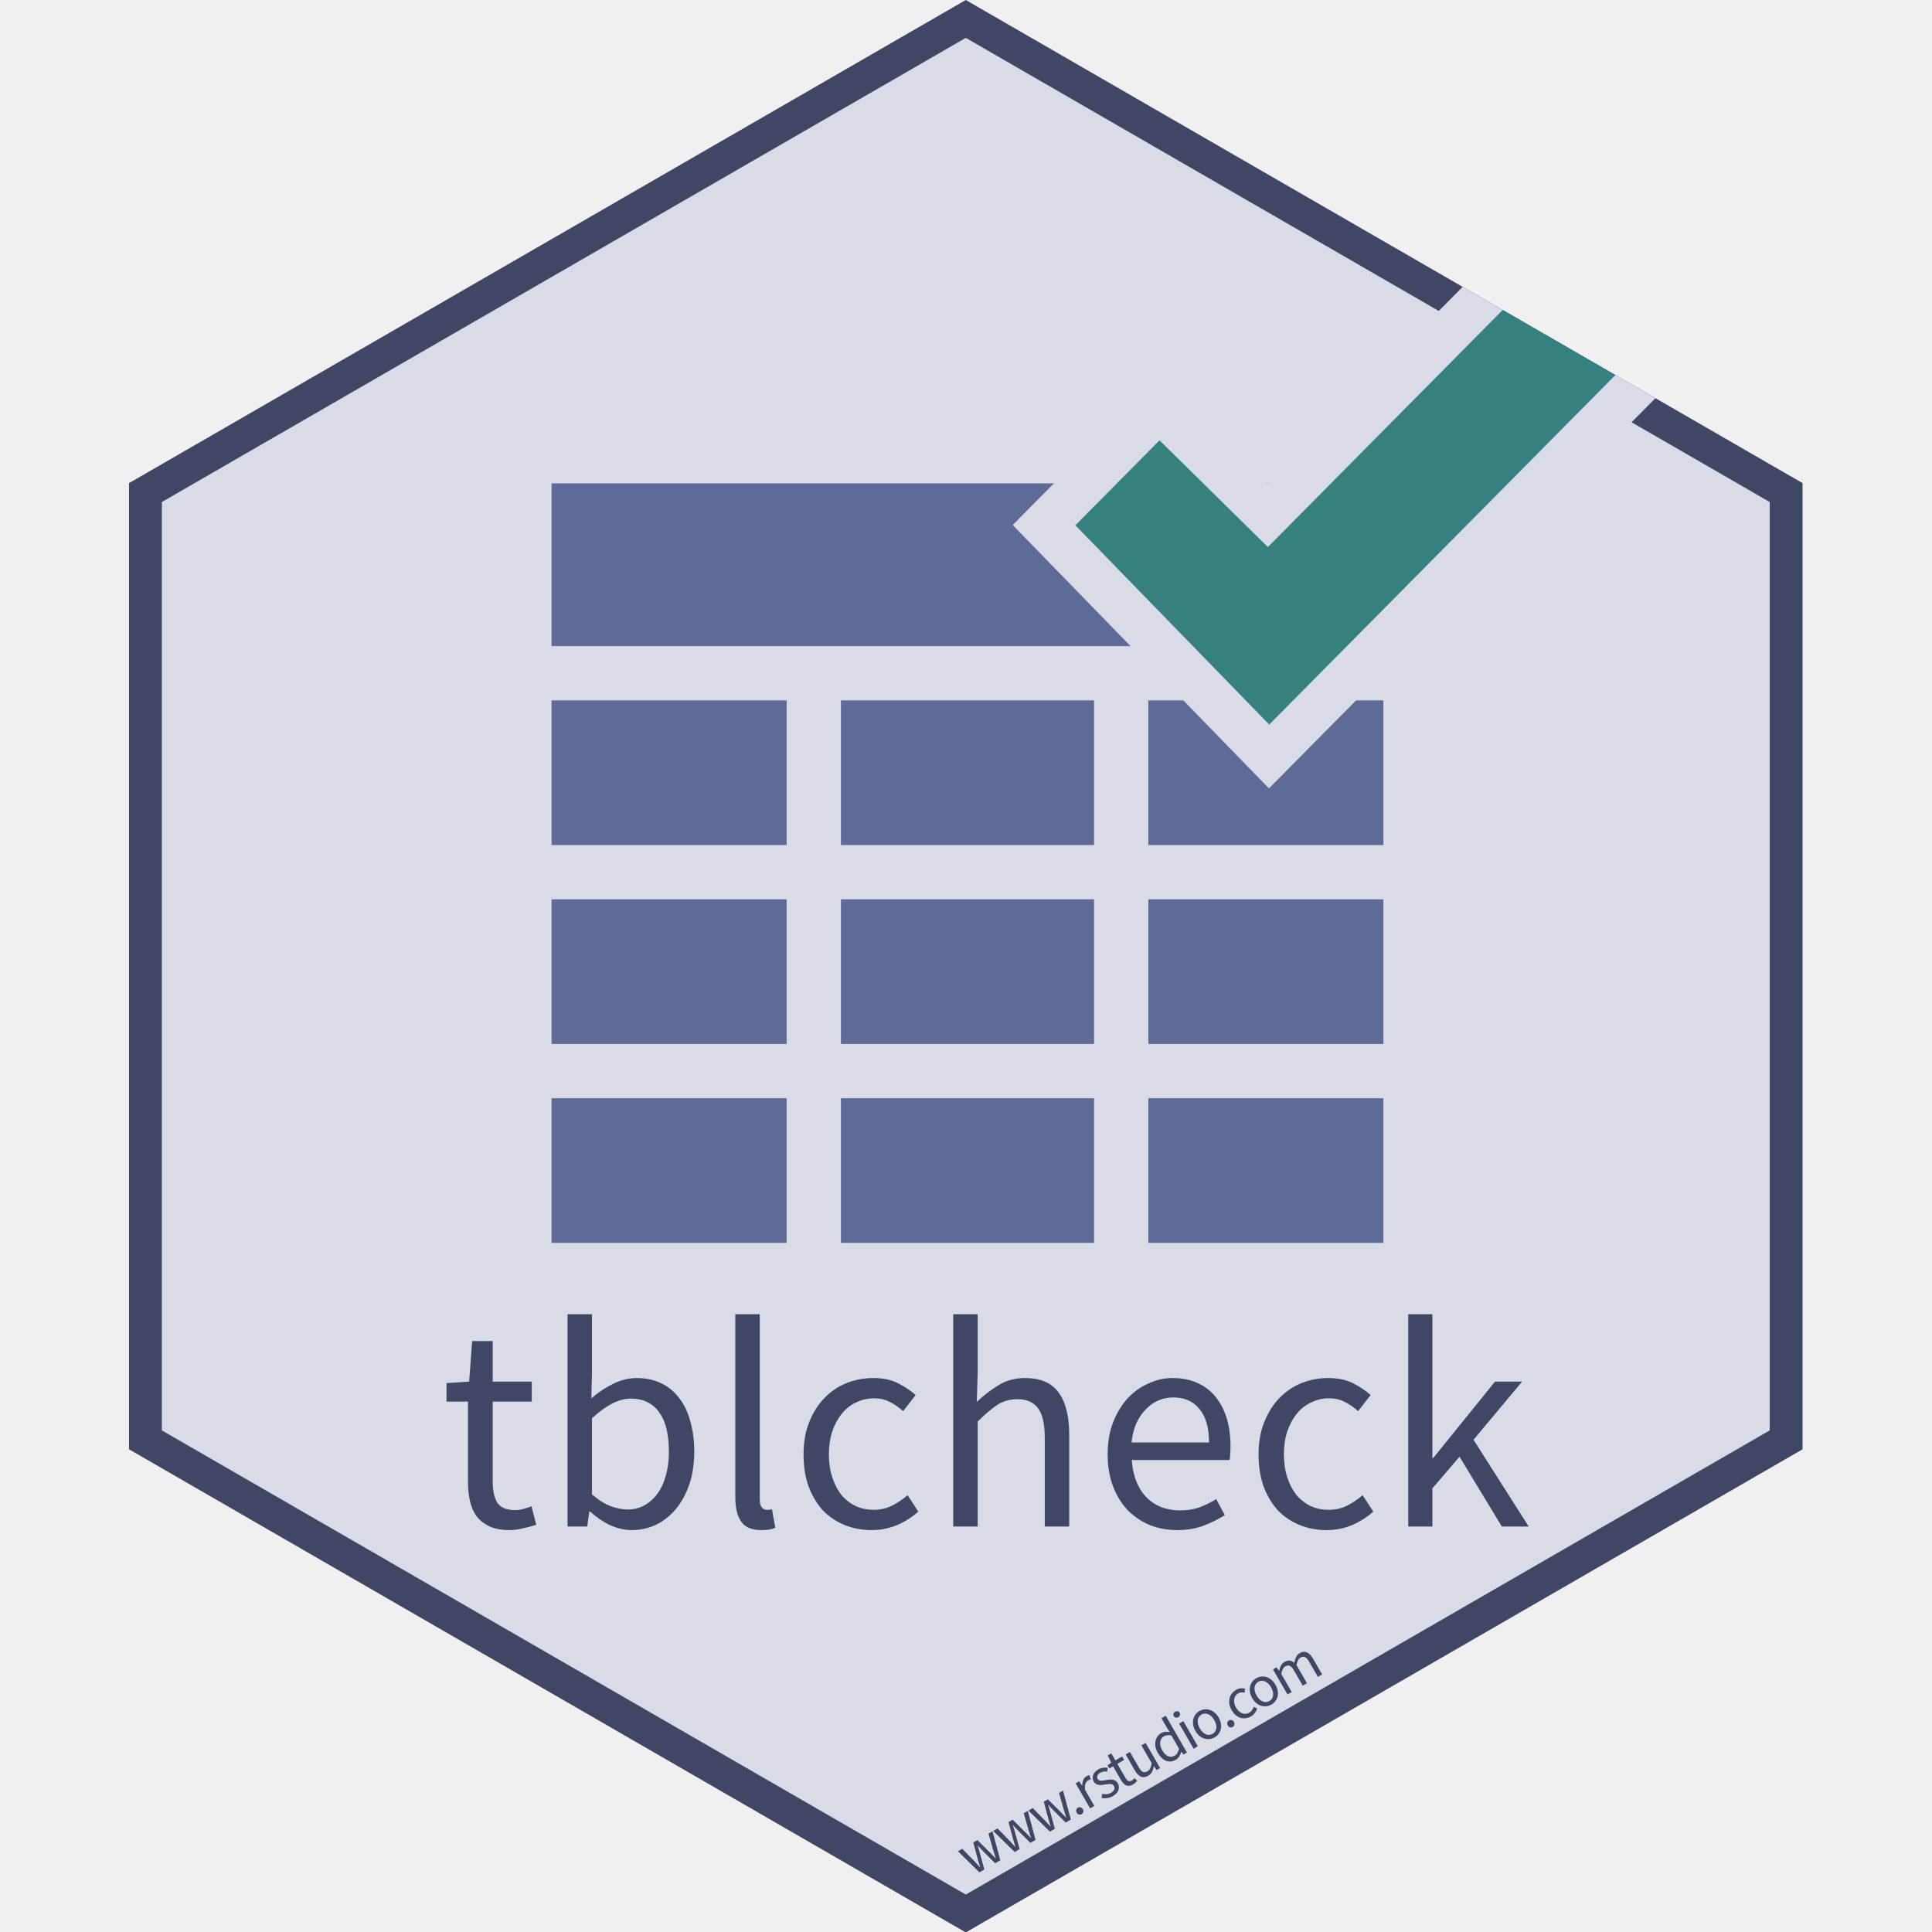
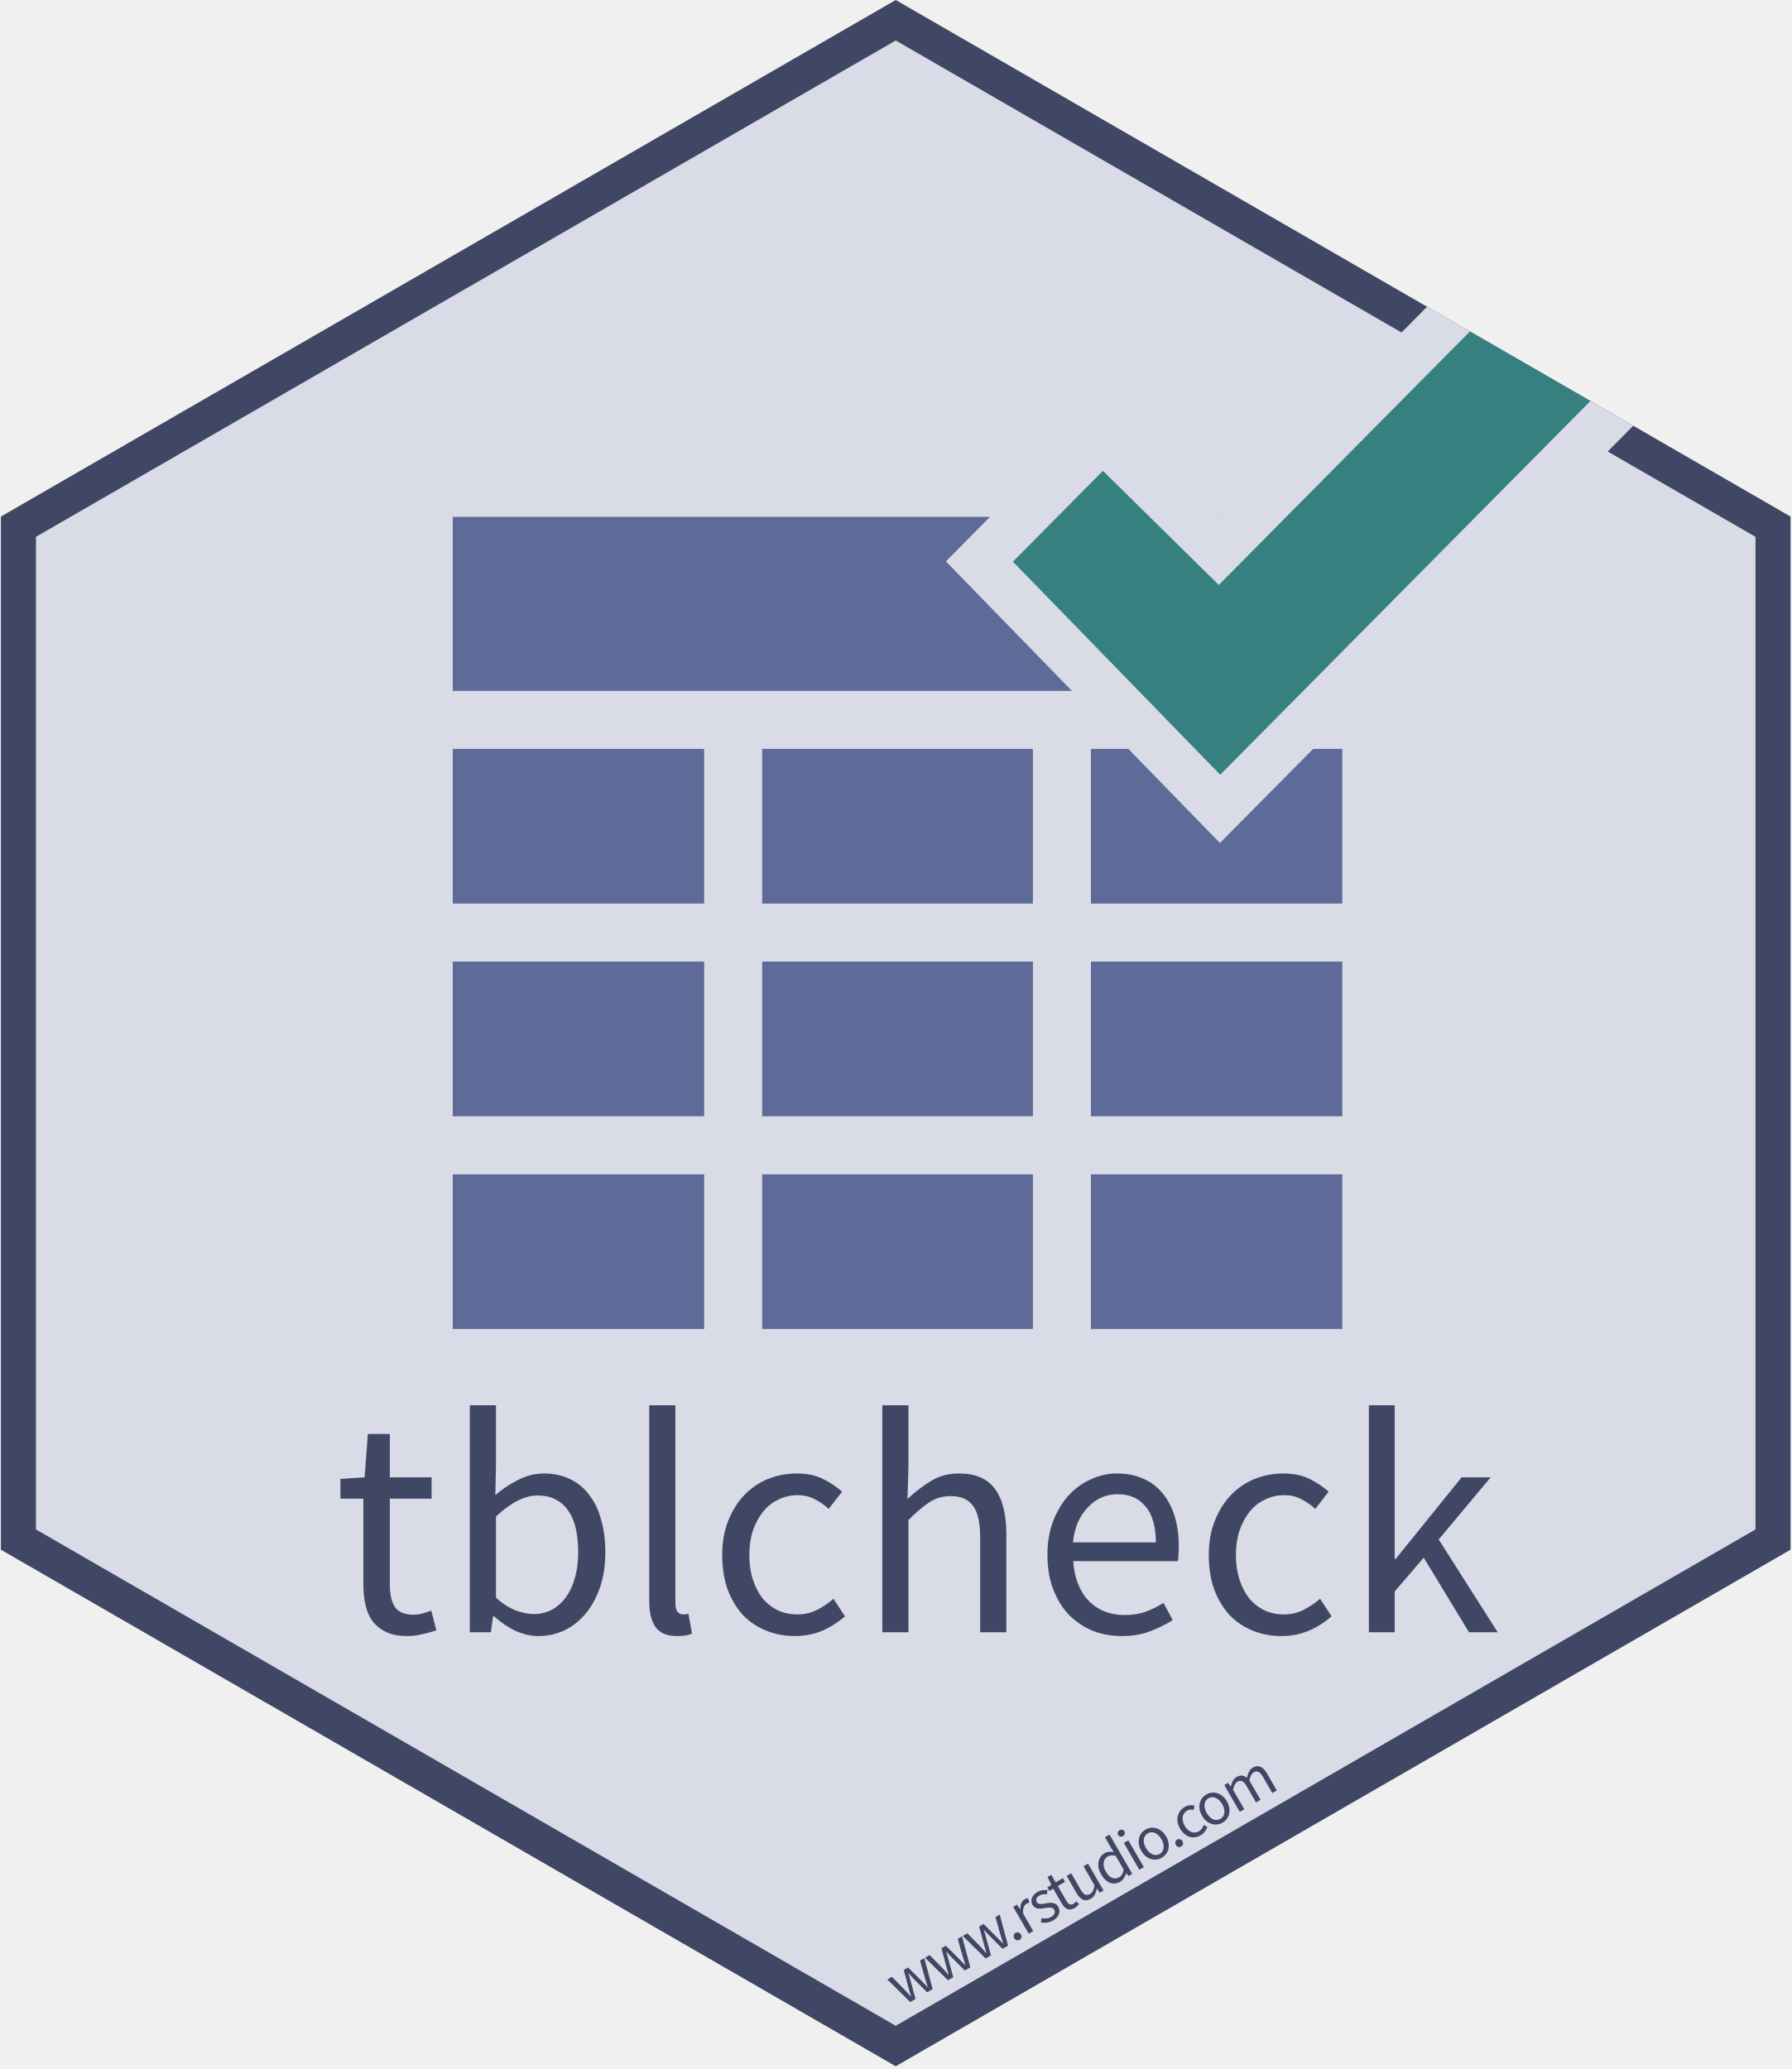
- <svg xmlns="http://www.w3.org/2000/svg" width="648" height="648" viewBox="0 0 648 648" fill="none">
-   <g id="tblcheck" clip-path="url(#clip0_120:139)">
+ <svg xmlns="http://www.w3.org/2000/svg" width="562" height="649" viewBox="0 0 562 649" fill="none">
+   <g id="tblcheck">
    <g id="hex background">
-       <path id="Vector" d="M48.78 165.21V482.93L323.93 641.79L599.08 482.93V165.21L323.93 6.35L48.78 165.21Z" fill="#D9DCE7" />
+       <path id="Vector" d="M5.78 165.21V482.93L280.93 641.79L556.08 482.93V165.21L280.93 6.35L5.78 165.21Z" fill="#D9DCE7" />
    </g>
-     <path id="hex border" d="M48.78 165.21V482.93L323.93 641.79L599.08 482.93V165.21L323.93 6.35L48.78 165.21Z" stroke="#3F4764" stroke-width="11" />
+     <path id="hex border" d="M5.78 165.21V482.93L280.93 641.79L556.08 482.93V165.21L280.93 6.35L5.78 165.21Z" stroke="#3F4764" stroke-width="11" />
    <g id="table">
      <g id="Group">
        <g id="Group_2">
-           <path id="Vector_2" d="M464 162.131H185V216.718H464V162.131Z" fill="#5E6A97" />
+           <path id="Vector_2" d="M421 162.131H142V216.718H421V162.131Z" fill="#5E6A97" />
        </g>
      </g>
      <g id="Group_3">
        <g id="Group_4">
-           <path id="Vector_3" d="M263.848 234.913H185V283.434H263.848V234.913Z" fill="#5E6A97" />
+           <path id="Vector_3" d="M220.848 234.913H142V283.434H220.848V234.913Z" fill="#5E6A97" />
        </g>
      </g>
      <g id="Group_5">
        <g id="Group_6">
-           <path id="Vector_4" d="M263.848 368.348H185V416.869H263.848V368.348Z" fill="#5E6A97" />
+           <path id="Vector_4" d="M220.848 368.348H142V416.869H220.848V368.348Z" fill="#5E6A97" />
        </g>
      </g>
      <g id="Group_7">
        <g id="Group_8">
-           <path id="Vector_5" d="M263.848 301.63H185V350.152H263.848V301.63Z" fill="#5E6A97" />
+           <path id="Vector_5" d="M220.848 301.63H142V350.152H220.848V301.63Z" fill="#5E6A97" />
        </g>
      </g>
      <g id="Group_9">
        <g id="Group_10">
-           <path id="Vector_6" d="M366.957 234.913H282.044V283.434H366.957V234.913Z" fill="#5E6A97" />
+           <path id="Vector_6" d="M323.957 234.913H239.044V283.434H323.957V234.913Z" fill="#5E6A97" />
        </g>
      </g>
      <g id="Group_11">
        <g id="Group_12">
-           <path id="Vector_7" d="M366.957 368.348H282.044V416.869H366.957V368.348Z" fill="#5E6A97" />
+           <path id="Vector_7" d="M323.957 368.348H239.044V416.869H323.957V368.348Z" fill="#5E6A97" />
        </g>
      </g>
      <g id="Group_13">
        <g id="Group_14">
-           <path id="Vector_8" d="M366.957 301.63H282.044V350.152H366.957V301.63Z" fill="#5E6A97" />
+           <path id="Vector_8" d="M323.957 301.63H239.044V350.152H323.957V301.63Z" fill="#5E6A97" />
        </g>
      </g>
      <g id="Group_15">
        <g id="Group_16">
-           <path id="Vector_9" d="M464 234.913H385.152V283.434H464V234.913Z" fill="#5E6A97" />
+           <path id="Vector_9" d="M421 234.913H342.152V283.434H421V234.913Z" fill="#5E6A97" />
        </g>
      </g>
      <g id="Group_17">
        <g id="Group_18">
-           <path id="Vector_10" d="M464 368.348H385.152V416.869H464V368.348Z" fill="#5E6A97" />
+           <path id="Vector_10" d="M421 368.348H342.152V416.869H421V368.348Z" fill="#5E6A97" />
        </g>
      </g>
      <g id="Group_19">
        <g id="Group_20">
-           <path id="Vector_11" d="M464 301.63H385.152V350.152H464V301.63Z" fill="#5E6A97" />
+           <path id="Vector_11" d="M421 301.63H342.152V350.152H421V301.63Z" fill="#5E6A97" />
        </g>
      </g>
    </g>
-     <path id="www.rstudio.com" d="M328.494 627.994L321.296 620.926L322.75 620.086L326.808 624.233C327.133 624.584 327.447 624.927 327.747 625.261C328.048 625.595 328.352 625.936 328.66 626.282L328.729 626.242C328.595 625.796 328.464 625.355 328.336 624.921C328.202 624.475 328.073 624.026 327.951 623.573L326.44 617.956L327.825 617.156L331.952 621.263C332.289 621.607 332.614 621.943 332.926 622.271C333.25 622.592 333.572 622.922 333.891 623.262L333.96 623.222C333.826 622.776 333.689 622.339 333.55 621.911C333.411 621.483 333.27 621.041 333.13 620.583L331.549 615.006L332.9 614.226L335.509 623.944L333.777 624.944L329.954 621.123C329.617 620.779 329.289 620.437 328.97 620.098C328.662 619.752 328.333 619.396 327.983 619.028L327.913 619.068C328.068 619.549 328.215 620.018 328.356 620.476C328.49 620.921 328.617 621.38 328.734 621.851L330.157 627.034L328.494 627.994ZM340.32 621.166L333.122 614.098L334.576 613.258L338.634 617.406C338.959 617.756 339.273 618.099 339.573 618.433C339.874 618.768 340.178 619.108 340.486 619.454L340.555 619.414C340.421 618.968 340.29 618.528 340.162 618.093C340.028 617.647 339.899 617.198 339.777 616.746L338.266 611.128L339.651 610.328L343.778 614.436C344.115 614.78 344.44 615.116 344.752 615.443C345.076 615.764 345.398 616.095 345.717 616.434L345.786 616.394C345.652 615.948 345.515 615.511 345.376 615.083C345.237 614.656 345.096 614.213 344.956 613.756L343.375 608.178L344.726 607.398L347.335 617.116L345.603 618.116L341.78 614.296C341.443 613.951 341.115 613.61 340.796 613.27C340.488 612.925 340.159 612.568 339.809 612.201L339.739 612.241C339.894 612.721 340.041 613.19 340.182 613.648C340.316 614.094 340.442 614.552 340.56 615.023L341.983 620.206L340.32 621.166ZM352.146 614.338L344.948 607.271L346.402 606.431L350.46 610.578C350.785 610.929 351.098 611.271 351.399 611.606C351.7 611.94 352.004 612.28 352.312 612.626L352.381 612.586C352.247 612.14 352.116 611.7 351.988 611.266C351.854 610.82 351.725 610.37 351.603 609.918L350.092 604.301L351.477 603.501L355.604 607.608C355.941 607.952 356.266 608.288 356.578 608.616C356.902 608.937 357.224 609.267 357.543 609.606L357.612 609.566C357.478 609.12 357.341 608.683 357.202 608.256C357.063 607.828 356.922 607.385 356.781 606.928L355.201 601.351L356.552 600.571L359.161 610.288L357.429 611.288L353.606 607.468C353.269 607.124 352.941 606.782 352.622 606.443C352.314 606.097 351.985 605.74 351.635 605.373L351.565 605.413C351.72 605.894 351.867 606.363 352.008 606.82C352.142 607.266 352.268 607.724 352.386 608.195L353.809 613.378L352.146 614.338ZM362.792 608.469C362.504 608.635 362.199 608.681 361.878 608.604C361.561 608.51 361.313 608.307 361.133 607.995C360.94 607.66 360.885 607.338 360.968 607.028C361.056 606.7 361.244 606.453 361.532 606.286C361.81 606.126 362.106 606.094 362.423 606.188C362.744 606.264 363.001 606.47 363.194 606.805C363.374 607.117 363.42 607.436 363.333 607.764C363.25 608.074 363.07 608.309 362.792 608.469ZM365.635 606.551L360.775 598.133L361.952 597.453L362.954 598.907L363.006 598.877C362.988 598.179 363.091 597.558 363.315 597.013C363.551 596.461 363.911 596.045 364.396 595.765C364.731 595.572 365.064 595.456 365.397 595.418L365.839 596.825C365.674 596.859 365.527 596.898 365.398 596.941C365.27 596.985 365.119 597.057 364.945 597.157C364.587 597.363 364.295 597.724 364.07 598.24C363.855 598.748 363.81 599.444 363.935 600.327L367.055 605.731L365.635 606.551ZM373.285 602.411C372.685 602.757 372.05 602.978 371.38 603.072C370.711 603.166 370.078 603.162 369.48 603.06L369.64 601.698C370.183 601.785 370.698 601.81 371.186 601.775C371.685 601.733 372.189 601.566 372.697 601.272C373.251 600.952 373.594 600.585 373.724 600.171C373.855 599.757 373.813 599.365 373.6 598.996C373.473 598.777 373.305 598.619 373.097 598.524C372.888 598.429 372.658 598.377 372.406 598.369C372.16 598.342 371.894 598.349 371.61 598.39C371.326 598.431 371.042 598.471 370.757 598.512C370.397 598.582 370.03 598.64 369.657 598.686C369.276 598.721 368.912 598.716 368.563 598.671C368.218 598.608 367.898 598.493 367.601 598.326C367.304 598.158 367.053 597.896 366.846 597.538C366.653 597.203 366.536 596.854 366.496 596.492C366.462 596.112 366.505 595.748 366.628 595.4C366.755 595.034 366.965 594.69 367.256 594.368C367.541 594.034 367.908 593.737 368.358 593.477C368.89 593.171 369.428 592.983 369.973 592.914C370.53 592.839 371.047 592.841 371.524 592.92L371.368 594.211C370.953 594.158 370.549 594.152 370.158 594.194C369.766 594.235 369.385 594.362 369.016 594.576C368.485 594.882 368.162 595.23 368.048 595.62C367.945 596.002 367.987 596.355 368.174 596.678C368.287 596.875 368.439 597.018 368.63 597.108C368.814 597.186 369.026 597.233 369.266 597.249C369.499 597.253 369.752 597.238 370.025 597.203C370.302 597.151 370.589 597.101 370.885 597.053C371.252 596.995 371.622 596.943 371.995 596.897C372.381 596.844 372.751 596.846 373.107 596.902C373.456 596.947 373.786 597.064 374.096 597.255C374.417 597.439 374.692 597.727 374.918 598.119C375.118 598.466 375.236 598.829 375.27 599.209C375.317 599.583 375.274 599.962 375.141 600.346C375.021 600.724 374.801 601.089 374.482 601.443C374.18 601.801 373.782 602.124 373.285 602.411ZM380.047 598.507C379.597 598.767 379.176 598.917 378.784 598.959C378.404 598.994 378.046 598.946 377.709 598.817C377.385 598.681 377.082 598.464 376.801 598.164C376.52 597.864 376.26 597.506 376.02 597.091L373.33 592.431L372.083 593.151L371.463 592.078L372.729 591.231L371.542 588.775L372.737 588.085L374.097 590.441L376.366 589.131L377.036 590.291L374.767 591.601L377.467 596.278C377.767 596.798 378.093 597.148 378.445 597.33C378.801 597.494 379.221 597.436 379.706 597.156C379.857 597.069 380.005 596.953 380.151 596.807C380.298 596.661 380.424 596.519 380.529 596.381L381.426 597.295C381.242 597.509 381.028 597.725 380.784 597.943C380.558 598.165 380.313 598.353 380.047 598.507ZM385.103 595.588C384.202 596.108 383.384 596.211 382.648 595.896C381.924 595.575 381.249 594.872 380.622 593.787L377.542 588.452L378.98 587.622L381.95 592.766C382.41 593.563 382.864 594.07 383.314 594.288C383.768 594.488 384.272 594.428 384.826 594.108C385.265 593.855 385.588 593.522 385.797 593.109C385.998 592.685 386.158 592.108 386.275 591.378L382.825 585.402L384.245 584.582L389.105 593L387.928 593.68L387.046 592.434L386.994 592.464C386.868 593.152 386.666 593.762 386.387 594.292C386.12 594.816 385.692 595.248 385.103 595.588ZM394.334 590.258C393.272 590.872 392.203 590.981 391.128 590.585C390.064 590.183 389.126 589.278 388.312 587.869C387.919 587.188 387.664 586.519 387.547 585.863C387.435 585.189 387.436 584.564 387.551 583.99C387.666 583.416 387.883 582.898 388.201 582.437C388.52 581.975 388.922 581.605 389.407 581.325C389.892 581.045 390.364 580.888 390.822 580.855C391.279 580.821 391.78 580.848 392.323 580.935L391.423 579.537L389.553 576.298L390.991 575.468L398.111 587.8L396.933 588.48L396.242 587.563L396.19 587.593C396.042 588.11 395.818 588.616 395.52 589.112C395.226 589.589 394.83 589.972 394.334 590.258ZM393.956 588.883C394.348 588.656 394.664 588.351 394.904 587.966C395.137 587.57 395.314 587.075 395.433 586.483L392.893 582.083C392.349 581.967 391.872 581.941 391.464 582.008C391.061 582.056 390.686 582.18 390.34 582.38C390.005 582.573 389.734 582.837 389.527 583.172C389.325 583.489 389.198 583.855 389.145 584.271C389.085 584.674 389.106 585.109 389.205 585.575C389.305 586.041 389.495 586.517 389.775 587.002C390.361 588.018 391.02 588.692 391.751 589.024C392.482 589.357 393.217 589.31 393.956 588.883ZM400.34 586.514L395.48 578.096L396.9 577.276L401.76 585.694L400.34 586.514ZM395.207 575.944C394.93 576.104 394.644 576.154 394.347 576.094C394.063 576.027 393.843 575.861 393.69 575.596C393.53 575.319 393.496 575.046 393.587 574.778C393.684 574.491 393.87 574.268 394.147 574.108C394.425 573.948 394.705 573.901 394.99 573.968C395.28 574.016 395.505 574.179 395.665 574.456C395.818 574.721 395.847 574.997 395.75 575.284C395.665 575.564 395.485 575.784 395.207 575.944ZM407.39 582.72C406.87 583.02 406.317 583.209 405.73 583.286C405.155 583.356 404.582 583.31 404.01 583.147C403.433 582.973 402.877 582.678 402.344 582.262C401.817 581.827 401.353 581.264 400.953 580.571C400.546 579.867 400.29 579.183 400.184 578.52C400.084 577.84 400.102 577.205 400.24 576.617C400.378 576.03 400.622 575.504 400.97 575.041C401.33 574.572 401.77 574.187 402.29 573.887C402.809 573.587 403.357 573.402 403.932 573.331C404.519 573.254 405.101 573.303 405.679 573.477C406.257 573.652 406.81 573.956 407.338 574.39C407.871 574.806 408.34 575.367 408.747 576.071C409.147 576.764 409.397 577.451 409.498 578.132C409.603 578.794 409.587 579.42 409.449 580.007C409.304 580.583 409.052 581.106 408.692 581.576C408.343 582.039 407.909 582.42 407.39 582.72ZM406.71 581.543C407.068 581.336 407.353 581.071 407.567 580.747C407.774 580.413 407.901 580.046 407.949 579.649C408.002 579.234 407.973 578.797 407.861 578.337C407.75 577.878 407.555 577.406 407.275 576.921C406.995 576.436 406.684 576.031 406.341 575.705C405.993 575.367 405.625 575.117 405.239 574.955C404.865 574.787 404.484 574.714 404.097 574.737C403.703 574.749 403.328 574.858 402.97 575.065C402.612 575.271 402.329 575.542 402.123 575.877C401.909 576.201 401.776 576.57 401.723 576.985C401.682 577.394 401.72 577.834 401.838 578.305C401.949 578.764 402.145 579.236 402.425 579.721C402.705 580.206 403.016 580.611 403.358 580.937C403.7 581.263 404.059 581.511 404.433 581.679C404.812 581.83 405.199 581.899 405.593 581.887C405.979 581.864 406.352 581.749 406.71 581.543ZM413.473 579.208C413.185 579.375 412.88 579.42 412.558 579.344C412.242 579.249 411.994 579.046 411.814 578.734C411.621 578.399 411.565 578.077 411.648 577.768C411.736 577.44 411.925 577.192 412.213 577.026C412.49 576.866 412.787 576.833 413.103 576.928C413.425 577.004 413.682 577.209 413.875 577.544C414.055 577.856 414.101 578.176 414.013 578.504C413.93 578.813 413.75 579.048 413.473 579.208ZM419.575 575.685C419.021 576.005 418.444 576.207 417.846 576.291C417.248 576.375 416.663 576.335 416.092 576.172C415.525 575.991 414.981 575.689 414.46 575.267C413.944 574.826 413.486 574.259 413.086 573.566C412.679 572.862 412.429 572.175 412.335 571.505C412.234 570.824 412.259 570.187 412.408 569.592C412.558 568.998 412.818 568.463 413.19 567.986C413.573 567.503 414.036 567.105 414.579 566.792C415.133 566.472 415.663 566.297 416.169 566.266C416.675 566.236 417.155 566.267 417.608 566.359L417.421 567.714C417.052 567.635 416.689 567.606 416.331 567.628C415.986 567.642 415.646 567.746 415.311 567.94C414.93 568.16 414.624 568.444 414.394 568.792C414.158 569.129 414.007 569.508 413.943 569.93C413.879 570.352 413.894 570.805 413.989 571.29C414.088 571.756 414.278 572.231 414.558 572.716C414.838 573.201 415.155 573.603 415.509 573.922C415.862 574.242 416.232 574.482 416.618 574.644C417.009 574.788 417.413 574.847 417.83 574.822C418.24 574.786 418.635 574.658 419.016 574.438C419.409 574.211 419.72 573.923 419.95 573.575C420.185 573.209 420.368 572.833 420.501 572.449L421.674 573.042C421.486 573.596 421.218 574.105 420.87 574.568C420.515 575.02 420.083 575.392 419.575 575.685ZM426.444 571.72C425.924 572.02 425.371 572.208 424.784 572.285C424.209 572.356 423.636 572.309 423.064 572.147C422.486 571.972 421.931 571.677 421.398 571.261C420.87 570.827 420.407 570.263 420.007 569.57C419.6 568.866 419.344 568.182 419.238 567.52C419.138 566.839 419.156 566.204 419.294 565.617C419.432 565.029 419.676 564.504 420.024 564.041C420.384 563.571 420.824 563.186 421.344 562.886C421.863 562.586 422.411 562.401 422.986 562.331C423.573 562.254 424.155 562.302 424.733 562.477C425.311 562.651 425.864 562.955 426.392 563.39C426.924 563.806 427.394 564.366 427.801 565.07C428.201 565.763 428.451 566.45 428.552 567.131C428.657 567.794 428.641 568.419 428.503 569.007C428.358 569.583 428.106 570.106 427.746 570.575C427.397 571.038 426.963 571.42 426.444 571.72ZM425.764 570.542C426.122 570.335 426.407 570.07 426.621 569.747C426.828 569.412 426.955 569.046 427.003 568.649C427.056 568.233 427.027 567.796 426.915 567.337C426.804 566.877 426.609 566.405 426.329 565.92C426.049 565.435 425.737 565.03 425.395 564.704C425.047 564.366 424.679 564.117 424.293 563.955C423.919 563.786 423.538 563.713 423.151 563.736C422.757 563.748 422.382 563.857 422.024 564.064C421.666 564.271 421.383 564.542 421.176 564.876C420.963 565.2 420.83 565.569 420.777 565.985C420.736 566.393 420.774 566.833 420.892 567.304C421.003 567.763 421.199 568.235 421.479 568.72C421.759 569.205 422.07 569.611 422.412 569.937C422.754 570.263 423.112 570.51 423.487 570.679C423.866 570.829 424.253 570.898 424.646 570.887C425.033 570.863 425.406 570.749 425.764 570.542ZM431.831 568.332L426.971 559.914L428.149 559.234L428.971 560.377L429.022 560.347C429.159 559.729 429.364 559.164 429.638 558.652C429.916 558.122 430.31 557.71 430.818 557.416C431.464 557.043 432.05 556.897 432.575 556.979C433.104 557.043 433.602 557.279 434.069 557.687C434.228 556.949 434.443 556.309 434.715 555.767C434.992 555.206 435.39 554.776 435.91 554.476C436.776 553.976 437.577 553.883 438.313 554.198C439.06 554.505 439.747 555.202 440.374 556.287L443.454 561.622L442.033 562.442L439.063 557.298C438.603 556.501 438.146 556.003 437.692 555.803C437.231 555.592 436.736 555.639 436.204 555.946C435.569 556.313 435.115 557.152 434.841 558.465L438.361 564.562L436.941 565.382L433.971 560.238C433.511 559.441 433.054 558.943 432.6 558.743C432.139 558.532 431.638 558.583 431.095 558.896C430.46 559.263 430.005 560.102 429.732 561.415L433.252 567.512L431.831 568.332Z" fill="#3F4764" />
-     <path id="tblcheck_2" d="M170.861 513.2C168.261 513.2 166.061 512.8 164.261 512C162.528 511.2 161.095 510.1 159.961 508.7C158.895 507.3 158.128 505.6 157.661 503.6C157.195 501.6 156.961 499.4 156.961 497V470.1H149.761V463.9L157.361 463.4L158.361 449.8H165.261V463.4H178.361V470.1H165.261V497.1C165.261 500.1 165.795 502.433 166.861 504.1C167.995 505.7 169.961 506.5 172.761 506.5C173.628 506.5 174.561 506.367 175.561 506.1C176.561 505.833 177.461 505.533 178.261 505.2L179.861 511.4C178.528 511.867 177.061 512.267 175.461 512.6C173.928 513 172.395 513.2 170.861 513.2ZM211.85 513.2C209.584 513.2 207.217 512.667 204.75 511.6C202.35 510.467 200.084 508.933 197.95 507H197.65L196.95 512H190.35V440.8H198.55V460.2L198.35 469C200.55 467.067 202.95 465.467 205.55 464.2C208.15 462.867 210.817 462.2 213.55 462.2C216.684 462.2 219.45 462.8 221.85 464C224.25 465.133 226.25 466.8 227.85 469C229.517 471.133 230.75 473.733 231.55 476.8C232.417 479.8 232.85 483.167 232.85 486.9C232.85 491.033 232.284 494.733 231.15 498C230.017 501.267 228.484 504.033 226.55 506.3C224.617 508.567 222.384 510.3 219.85 511.5C217.317 512.633 214.65 513.2 211.85 513.2ZM210.45 506.3C212.45 506.3 214.284 505.867 215.95 505C217.684 504.067 219.15 502.8 220.35 501.2C221.617 499.533 222.584 497.5 223.25 495.1C223.984 492.7 224.35 490 224.35 487C224.35 484.333 224.117 481.9 223.65 479.7C223.184 477.5 222.417 475.633 221.35 474.1C220.35 472.5 219.017 471.267 217.35 470.4C215.75 469.533 213.817 469.1 211.55 469.1C207.617 469.1 203.284 471.3 198.55 475.7V501.2C200.684 503.067 202.784 504.4 204.85 505.2C206.984 505.933 208.85 506.3 210.45 506.3ZM255.324 513.2C252.19 513.2 249.957 512.267 248.624 510.4C247.29 508.533 246.624 505.8 246.624 502.2V440.8H254.824V502.8C254.824 504.133 255.057 505.067 255.524 505.6C255.99 506.133 256.524 506.4 257.124 506.4C257.39 506.4 257.624 506.4 257.824 506.4C258.09 506.4 258.457 506.333 258.924 506.2L260.024 512.4C259.49 512.667 258.857 512.867 258.124 513C257.39 513.133 256.457 513.2 255.324 513.2ZM292.312 513.2C289.112 513.2 286.112 512.633 283.312 511.5C280.512 510.367 278.079 508.733 276.012 506.6C274.012 504.4 272.412 501.733 271.212 498.6C270.079 495.4 269.512 491.8 269.512 487.8C269.512 483.733 270.145 480.133 271.412 477C272.679 473.8 274.379 471.1 276.512 468.9C278.645 466.7 281.112 465.033 283.912 463.9C286.779 462.767 289.779 462.2 292.912 462.2C296.112 462.2 298.845 462.767 301.112 463.9C303.379 465.033 305.379 466.367 307.112 467.9L302.912 473.3C301.512 472.033 300.012 471 298.412 470.2C296.879 469.4 295.145 469 293.212 469C291.012 469 288.979 469.467 287.112 470.4C285.245 471.267 283.645 472.533 282.312 474.2C280.979 475.867 279.912 477.867 279.112 480.2C278.379 482.467 278.012 485 278.012 487.8C278.012 490.6 278.379 493.133 279.112 495.4C279.845 497.667 280.845 499.633 282.112 501.3C283.445 502.9 285.045 504.167 286.912 505.1C288.779 505.967 290.812 506.4 293.012 506.4C295.279 506.4 297.345 505.933 299.212 505C301.145 504 302.879 502.833 304.412 501.5L308.012 507C305.812 508.933 303.379 510.467 300.712 511.6C298.045 512.667 295.245 513.2 292.312 513.2ZM319.718 512V440.8H327.918V460.2L327.618 470.2C329.951 468 332.384 466.133 334.918 464.6C337.451 463 340.418 462.2 343.818 462.2C348.951 462.2 352.684 463.8 355.018 467C357.418 470.2 358.618 474.933 358.618 481.2V512H350.418V482.3C350.418 477.7 349.684 474.4 348.218 472.4C346.751 470.333 344.418 469.3 341.218 469.3C338.684 469.3 336.451 469.933 334.518 471.2C332.584 472.467 330.384 474.333 327.918 476.8V512H319.718ZM394.812 513.2C391.545 513.2 388.479 512.633 385.612 511.5C382.812 510.3 380.345 508.633 378.212 506.5C376.145 504.3 374.512 501.633 373.312 498.5C372.112 495.367 371.512 491.8 371.512 487.8C371.512 483.8 372.112 480.233 373.312 477.1C374.579 473.9 376.212 471.2 378.212 469C380.279 466.8 382.612 465.133 385.212 464C387.812 462.8 390.512 462.2 393.312 462.2C396.379 462.2 399.112 462.733 401.512 463.8C403.979 464.867 406.012 466.4 407.612 468.4C409.279 470.4 410.545 472.8 411.412 475.6C412.279 478.4 412.712 481.533 412.712 485C412.712 485.867 412.679 486.733 412.612 487.6C412.612 488.4 412.545 489.1 412.412 489.7H379.612C379.945 494.9 381.545 499.033 384.412 502.1C387.345 505.1 391.145 506.6 395.812 506.6C398.145 506.6 400.279 506.267 402.212 505.6C404.212 504.867 406.112 503.933 407.912 502.8L410.812 508.2C408.679 509.533 406.312 510.7 403.712 511.7C401.112 512.7 398.145 513.2 394.812 513.2ZM379.512 483.8H405.512C405.512 478.867 404.445 475.133 402.312 472.6C400.245 470 397.312 468.7 393.512 468.7C391.779 468.7 390.112 469.033 388.512 469.7C386.979 470.367 385.579 471.367 384.312 472.7C383.045 473.967 381.979 475.533 381.112 477.4C380.312 479.267 379.779 481.4 379.512 483.8ZM444.921 513.2C441.721 513.2 438.721 512.633 435.921 511.5C433.121 510.367 430.688 508.733 428.621 506.6C426.621 504.4 425.021 501.733 423.821 498.6C422.688 495.4 422.121 491.8 422.121 487.8C422.121 483.733 422.755 480.133 424.021 477C425.288 473.8 426.988 471.1 429.121 468.9C431.255 466.7 433.721 465.033 436.521 463.9C439.388 462.767 442.388 462.2 445.521 462.2C448.721 462.2 451.455 462.767 453.721 463.9C455.988 465.033 457.988 466.367 459.721 467.9L455.521 473.3C454.121 472.033 452.621 471 451.021 470.2C449.488 469.4 447.755 469 445.821 469C443.621 469 441.588 469.467 439.721 470.4C437.855 471.267 436.255 472.533 434.921 474.2C433.588 475.867 432.521 477.867 431.721 480.2C430.988 482.467 430.621 485 430.621 487.8C430.621 490.6 430.988 493.133 431.721 495.4C432.455 497.667 433.455 499.633 434.721 501.3C436.055 502.9 437.655 504.167 439.521 505.1C441.388 505.967 443.421 506.4 445.621 506.4C447.888 506.4 449.955 505.933 451.821 505C453.755 504 455.488 502.833 457.021 501.5L460.621 507C458.421 508.933 455.988 510.467 453.321 511.6C450.655 512.667 447.855 513.2 444.921 513.2ZM472.327 512V440.8H480.427V489H480.727L501.427 463.4H510.527L494.227 482.9L512.727 512H503.727L489.527 488.6L480.427 499.2V512H472.327Z" fill="#3F4764" />
-     <mask id="mask0_120:139" style="mask-type:alpha" maskUnits="userSpaceOnUse" x="43" y="-1" width="562" height="650">
-       <path id="hex border_2" d="M48.78 165.21V482.93L323.93 641.79L599.08 482.93V165.21L323.93 6.35L48.78 165.21Z" fill="white" stroke="#5E6A97" stroke-width="11" />
+     <path id="www.rstudio.com" d="M285.494 627.994L278.296 620.926L279.75 620.086L283.808 624.233C284.133 624.584 284.447 624.927 284.747 625.261C285.048 625.595 285.352 625.936 285.66 626.282L285.729 626.242C285.595 625.796 285.464 625.355 285.336 624.921C285.202 624.475 285.073 624.026 284.951 623.573L283.44 617.956L284.825 617.156L288.952 621.263C289.289 621.607 289.614 621.943 289.926 622.271C290.25 622.592 290.572 622.922 290.891 623.262L290.96 623.222C290.826 622.776 290.689 622.339 290.55 621.911C290.411 621.483 290.27 621.041 290.13 620.583L288.549 615.006L289.9 614.226L292.509 623.944L290.777 624.944L286.954 621.123C286.617 620.779 286.289 620.437 285.97 620.098C285.662 619.752 285.333 619.396 284.983 619.028L284.913 619.068C285.068 619.549 285.215 620.018 285.356 620.476C285.49 620.921 285.617 621.38 285.734 621.851L287.157 627.034L285.494 627.994ZM297.32 621.166L290.122 614.098L291.576 613.258L295.634 617.406C295.959 617.756 296.273 618.099 296.573 618.433C296.874 618.768 297.178 619.108 297.486 619.454L297.555 619.414C297.421 618.968 297.29 618.528 297.162 618.093C297.028 617.647 296.899 617.198 296.777 616.746L295.266 611.128L296.651 610.328L300.778 614.436C301.115 614.78 301.44 615.116 301.752 615.443C302.076 615.764 302.398 616.095 302.717 616.434L302.786 616.394C302.652 615.948 302.515 615.511 302.376 615.083C302.237 614.656 302.096 614.213 301.956 613.756L300.375 608.178L301.726 607.398L304.335 617.116L302.603 618.116L298.78 614.296C298.443 613.951 298.115 613.61 297.796 613.27C297.488 612.925 297.159 612.568 296.809 612.201L296.739 612.241C296.894 612.721 297.041 613.19 297.182 613.648C297.316 614.094 297.442 614.552 297.56 615.023L298.983 620.206L297.32 621.166ZM309.146 614.338L301.948 607.271L303.402 606.431L307.46 610.578C307.785 610.929 308.098 611.271 308.399 611.606C308.7 611.94 309.004 612.28 309.312 612.626L309.381 612.586C309.247 612.14 309.116 611.7 308.988 611.266C308.854 610.82 308.725 610.37 308.603 609.918L307.092 604.301L308.477 603.501L312.604 607.608C312.941 607.952 313.266 608.288 313.578 608.616C313.902 608.937 314.224 609.267 314.543 609.606L314.612 609.566C314.478 609.12 314.341 608.683 314.202 608.256C314.063 607.828 313.922 607.385 313.781 606.928L312.201 601.351L313.552 600.571L316.161 610.288L314.429 611.288L310.606 607.468C310.269 607.124 309.941 606.782 309.622 606.443C309.314 606.097 308.985 605.74 308.635 605.373L308.565 605.413C308.72 605.894 308.867 606.363 309.008 606.82C309.142 607.266 309.268 607.724 309.386 608.195L310.809 613.378L309.146 614.338ZM319.792 608.469C319.504 608.635 319.199 608.681 318.878 608.604C318.561 608.51 318.313 608.307 318.133 607.995C317.94 607.66 317.885 607.338 317.968 607.028C318.056 606.7 318.244 606.453 318.532 606.286C318.81 606.126 319.106 606.094 319.423 606.188C319.744 606.264 320.001 606.47 320.194 606.805C320.374 607.117 320.42 607.436 320.333 607.764C320.25 608.074 320.07 608.309 319.792 608.469ZM322.635 606.551L317.775 598.133L318.952 597.453L319.954 598.907L320.006 598.877C319.988 598.179 320.091 597.558 320.315 597.013C320.551 596.461 320.911 596.045 321.396 595.765C321.731 595.572 322.064 595.456 322.397 595.418L322.839 596.825C322.674 596.859 322.527 596.898 322.398 596.941C322.27 596.985 322.119 597.057 321.945 597.157C321.587 597.363 321.295 597.724 321.07 598.24C320.855 598.748 320.81 599.444 320.935 600.327L324.055 605.731L322.635 606.551ZM330.285 602.411C329.685 602.757 329.05 602.978 328.38 603.072C327.711 603.166 327.078 603.162 326.48 603.06L326.64 601.698C327.183 601.785 327.698 601.81 328.186 601.775C328.685 601.733 329.189 601.566 329.697 601.272C330.251 600.952 330.594 600.585 330.724 600.171C330.855 599.757 330.813 599.365 330.6 598.996C330.473 598.777 330.305 598.619 330.097 598.524C329.888 598.429 329.658 598.377 329.406 598.369C329.16 598.342 328.894 598.349 328.61 598.39C328.326 598.431 328.042 598.471 327.757 598.512C327.397 598.582 327.03 598.64 326.657 598.686C326.276 598.721 325.912 598.716 325.563 598.671C325.218 598.608 324.898 598.493 324.601 598.326C324.304 598.158 324.053 597.896 323.846 597.538C323.653 597.203 323.536 596.854 323.496 596.492C323.462 596.112 323.505 595.748 323.628 595.4C323.755 595.034 323.965 594.69 324.256 594.368C324.541 594.034 324.908 593.737 325.358 593.477C325.89 593.171 326.428 592.983 326.973 592.914C327.53 592.839 328.047 592.841 328.524 592.92L328.368 594.211C327.953 594.158 327.549 594.152 327.158 594.194C326.766 594.235 326.385 594.362 326.016 594.576C325.485 594.882 325.162 595.23 325.048 595.62C324.945 596.002 324.987 596.355 325.174 596.678C325.287 596.875 325.439 597.018 325.63 597.108C325.814 597.186 326.026 597.233 326.266 597.249C326.499 597.253 326.752 597.238 327.025 597.203C327.302 597.151 327.589 597.101 327.885 597.053C328.252 596.995 328.622 596.943 328.995 596.897C329.381 596.844 329.751 596.846 330.107 596.902C330.456 596.947 330.786 597.064 331.096 597.255C331.417 597.439 331.692 597.727 331.918 598.119C332.118 598.466 332.236 598.829 332.27 599.209C332.317 599.583 332.274 599.962 332.141 600.346C332.021 600.724 331.801 601.089 331.482 601.443C331.18 601.801 330.782 602.124 330.285 602.411ZM337.047 598.507C336.597 598.767 336.176 598.917 335.784 598.959C335.404 598.994 335.046 598.946 334.709 598.817C334.385 598.681 334.082 598.464 333.801 598.164C333.52 597.864 333.26 597.506 333.02 597.091L330.33 592.431L329.083 593.151L328.463 592.078L329.729 591.231L328.542 588.775L329.737 588.085L331.097 590.441L333.366 589.131L334.036 590.291L331.767 591.601L334.467 596.278C334.767 596.798 335.093 597.148 335.445 597.33C335.801 597.494 336.221 597.436 336.706 597.156C336.857 597.069 337.005 596.953 337.151 596.807C337.298 596.661 337.424 596.519 337.529 596.381L338.426 597.295C338.242 597.509 338.028 597.725 337.784 597.943C337.558 598.165 337.313 598.353 337.047 598.507ZM342.103 595.588C341.202 596.108 340.384 596.211 339.648 595.896C338.924 595.575 338.249 594.872 337.622 593.787L334.542 588.452L335.98 587.622L338.95 592.766C339.41 593.563 339.864 594.07 340.314 594.288C340.768 594.488 341.272 594.428 341.826 594.108C342.265 593.855 342.588 593.522 342.797 593.109C342.998 592.685 343.158 592.108 343.275 591.378L339.825 585.402L341.245 584.582L346.105 593L344.928 593.68L344.046 592.434L343.994 592.464C343.868 593.152 343.666 593.762 343.387 594.292C343.12 594.816 342.692 595.248 342.103 595.588ZM351.334 590.258C350.272 590.872 349.203 590.981 348.128 590.585C347.064 590.183 346.126 589.278 345.312 587.869C344.919 587.188 344.664 586.519 344.547 585.863C344.435 585.189 344.436 584.564 344.551 583.99C344.666 583.416 344.883 582.898 345.201 582.437C345.52 581.975 345.922 581.605 346.407 581.325C346.892 581.045 347.364 580.888 347.822 580.855C348.279 580.821 348.78 580.848 349.323 580.935L348.423 579.537L346.553 576.298L347.991 575.468L355.111 587.8L353.933 588.48L353.242 587.563L353.19 587.593C353.042 588.11 352.818 588.616 352.52 589.112C352.226 589.589 351.83 589.972 351.334 590.258ZM350.956 588.883C351.348 588.656 351.664 588.351 351.904 587.966C352.137 587.57 352.314 587.075 352.433 586.483L349.893 582.083C349.349 581.967 348.872 581.941 348.464 582.008C348.061 582.056 347.686 582.18 347.34 582.38C347.005 582.573 346.734 582.837 346.527 583.172C346.325 583.489 346.198 583.855 346.145 584.271C346.085 584.674 346.106 585.109 346.205 585.575C346.305 586.041 346.495 586.517 346.775 587.002C347.361 588.018 348.02 588.692 348.751 589.024C349.482 589.357 350.217 589.31 350.956 588.883ZM357.34 586.514L352.48 578.096L353.9 577.276L358.76 585.694L357.34 586.514ZM352.207 575.944C351.93 576.104 351.644 576.154 351.347 576.094C351.063 576.027 350.843 575.861 350.69 575.596C350.53 575.319 350.496 575.046 350.587 574.778C350.684 574.491 350.87 574.268 351.147 574.108C351.425 573.948 351.705 573.901 351.99 573.968C352.28 574.016 352.505 574.179 352.665 574.456C352.818 574.721 352.847 574.997 352.75 575.284C352.665 575.564 352.485 575.784 352.207 575.944ZM364.39 582.72C363.87 583.02 363.317 583.209 362.73 583.286C362.155 583.356 361.582 583.31 361.01 583.147C360.433 582.973 359.877 582.678 359.344 582.262C358.817 581.827 358.353 581.264 357.953 580.571C357.546 579.867 357.29 579.183 357.184 578.52C357.084 577.84 357.102 577.205 357.24 576.617C357.378 576.03 357.622 575.504 357.97 575.041C358.33 574.572 358.77 574.187 359.29 573.887C359.809 573.587 360.357 573.402 360.932 573.331C361.519 573.254 362.101 573.303 362.679 573.477C363.257 573.652 363.81 573.956 364.338 574.39C364.871 574.806 365.34 575.367 365.747 576.071C366.147 576.764 366.397 577.451 366.498 578.132C366.603 578.794 366.587 579.42 366.449 580.007C366.304 580.583 366.052 581.106 365.692 581.576C365.343 582.039 364.909 582.42 364.39 582.72ZM363.71 581.543C364.068 581.336 364.353 581.071 364.567 580.747C364.774 580.413 364.901 580.046 364.949 579.649C365.002 579.234 364.973 578.797 364.861 578.337C364.75 577.878 364.555 577.406 364.275 576.921C363.995 576.436 363.684 576.031 363.341 575.705C362.993 575.367 362.625 575.117 362.239 574.955C361.865 574.787 361.484 574.714 361.097 574.737C360.703 574.749 360.328 574.858 359.97 575.065C359.612 575.271 359.329 575.542 359.123 575.877C358.909 576.201 358.776 576.57 358.723 576.985C358.682 577.394 358.72 577.834 358.838 578.305C358.949 578.764 359.145 579.236 359.425 579.721C359.705 580.206 360.016 580.611 360.358 580.937C360.7 581.263 361.059 581.511 361.433 581.679C361.812 581.83 362.199 581.899 362.593 581.887C362.979 581.864 363.352 581.749 363.71 581.543ZM370.473 579.208C370.185 579.375 369.88 579.42 369.558 579.344C369.242 579.249 368.994 579.046 368.814 578.734C368.621 578.399 368.565 578.077 368.648 577.768C368.736 577.44 368.925 577.192 369.213 577.026C369.49 576.866 369.787 576.833 370.103 576.928C370.425 577.004 370.682 577.209 370.875 577.544C371.055 577.856 371.101 578.176 371.013 578.504C370.93 578.813 370.75 579.048 370.473 579.208ZM376.575 575.685C376.021 576.005 375.444 576.207 374.846 576.291C374.248 576.375 373.663 576.335 373.092 576.172C372.525 575.991 371.981 575.689 371.46 575.267C370.944 574.826 370.486 574.259 370.086 573.566C369.679 572.862 369.429 572.175 369.335 571.505C369.234 570.824 369.259 570.187 369.408 569.592C369.558 568.998 369.818 568.463 370.19 567.986C370.573 567.503 371.036 567.105 371.579 566.792C372.133 566.472 372.663 566.297 373.169 566.266C373.675 566.236 374.155 566.267 374.608 566.359L374.421 567.714C374.052 567.635 373.689 567.606 373.331 567.628C372.986 567.642 372.646 567.746 372.311 567.94C371.93 568.16 371.624 568.444 371.394 568.792C371.158 569.129 371.007 569.508 370.943 569.93C370.879 570.352 370.894 570.805 370.989 571.29C371.088 571.756 371.278 572.231 371.558 572.716C371.838 573.201 372.155 573.603 372.509 573.922C372.862 574.242 373.232 574.482 373.618 574.644C374.009 574.788 374.413 574.847 374.83 574.822C375.24 574.786 375.635 574.658 376.016 574.438C376.409 574.211 376.72 573.923 376.95 573.575C377.185 573.209 377.368 572.833 377.501 572.449L378.674 573.042C378.486 573.596 378.218 574.105 377.87 574.568C377.515 575.02 377.083 575.392 376.575 575.685ZM383.444 571.72C382.924 572.02 382.371 572.208 381.784 572.285C381.209 572.356 380.636 572.309 380.064 572.147C379.486 571.972 378.931 571.677 378.398 571.261C377.87 570.827 377.407 570.263 377.007 569.57C376.6 568.866 376.344 568.182 376.238 567.52C376.138 566.839 376.156 566.204 376.294 565.617C376.432 565.029 376.676 564.504 377.024 564.041C377.384 563.571 377.824 563.186 378.344 562.886C378.863 562.586 379.411 562.401 379.986 562.331C380.573 562.254 381.155 562.302 381.733 562.477C382.311 562.651 382.864 562.955 383.392 563.39C383.924 563.806 384.394 564.366 384.801 565.07C385.201 565.763 385.451 566.45 385.552 567.131C385.657 567.794 385.641 568.419 385.503 569.007C385.358 569.583 385.106 570.106 384.746 570.575C384.397 571.038 383.963 571.42 383.444 571.72ZM382.764 570.542C383.122 570.335 383.407 570.07 383.621 569.747C383.828 569.412 383.955 569.046 384.003 568.649C384.056 568.233 384.027 567.796 383.915 567.337C383.804 566.877 383.609 566.405 383.329 565.92C383.049 565.435 382.737 565.03 382.395 564.704C382.047 564.366 381.679 564.117 381.293 563.955C380.919 563.786 380.538 563.713 380.151 563.736C379.757 563.748 379.382 563.857 379.024 564.064C378.666 564.271 378.383 564.542 378.176 564.876C377.963 565.2 377.83 565.569 377.777 565.985C377.736 566.393 377.774 566.833 377.892 567.304C378.003 567.763 378.199 568.235 378.479 568.72C378.759 569.205 379.07 569.611 379.412 569.937C379.754 570.263 380.112 570.51 380.487 570.679C380.866 570.829 381.253 570.898 381.646 570.887C382.033 570.863 382.406 570.749 382.764 570.542ZM388.831 568.332L383.971 559.914L385.149 559.234L385.971 560.377L386.022 560.347C386.159 559.729 386.364 559.164 386.638 558.652C386.916 558.122 387.31 557.71 387.818 557.416C388.464 557.043 389.05 556.897 389.575 556.979C390.104 557.043 390.602 557.279 391.069 557.687C391.228 556.949 391.443 556.309 391.715 555.767C391.992 555.206 392.39 554.776 392.91 554.476C393.776 553.976 394.577 553.883 395.313 554.198C396.06 554.505 396.747 555.202 397.374 556.287L400.454 561.622L399.033 562.442L396.063 557.298C395.603 556.501 395.146 556.003 394.692 555.803C394.231 555.592 393.736 555.639 393.204 555.946C392.569 556.313 392.115 557.152 391.841 558.465L395.361 564.562L393.941 565.382L390.971 560.238C390.511 559.441 390.054 558.943 389.6 558.743C389.139 558.532 388.638 558.583 388.095 558.896C387.46 559.263 387.005 560.102 386.732 561.415L390.252 567.512L388.831 568.332Z" fill="#3F4764" />
+     <path id="tblcheck_2" d="M127.861 513.2C125.261 513.2 123.061 512.8 121.261 512C119.528 511.2 118.095 510.1 116.961 508.7C115.895 507.3 115.128 505.6 114.661 503.6C114.195 501.6 113.961 499.4 113.961 497V470.1H106.761V463.9L114.361 463.4L115.361 449.8H122.261V463.4H135.361V470.1H122.261V497.1C122.261 500.1 122.795 502.433 123.861 504.1C124.995 505.7 126.961 506.5 129.761 506.5C130.628 506.5 131.561 506.367 132.561 506.1C133.561 505.833 134.461 505.533 135.261 505.2L136.861 511.4C135.528 511.867 134.061 512.267 132.461 512.6C130.928 513 129.395 513.2 127.861 513.2ZM168.85 513.2C166.584 513.2 164.217 512.667 161.75 511.6C159.35 510.467 157.084 508.933 154.95 507H154.65L153.95 512H147.35V440.8H155.55V460.2L155.35 469C157.55 467.067 159.95 465.467 162.55 464.2C165.15 462.867 167.817 462.2 170.55 462.2C173.684 462.2 176.45 462.8 178.85 464C181.25 465.133 183.25 466.8 184.85 469C186.517 471.133 187.75 473.733 188.55 476.8C189.417 479.8 189.85 483.167 189.85 486.9C189.85 491.033 189.284 494.733 188.15 498C187.017 501.267 185.484 504.033 183.55 506.3C181.617 508.567 179.384 510.3 176.85 511.5C174.317 512.633 171.65 513.2 168.85 513.2ZM167.45 506.3C169.45 506.3 171.284 505.867 172.95 505C174.684 504.067 176.15 502.8 177.35 501.2C178.617 499.533 179.584 497.5 180.25 495.1C180.984 492.7 181.35 490 181.35 487C181.35 484.333 181.117 481.9 180.65 479.7C180.184 477.5 179.417 475.633 178.35 474.1C177.35 472.5 176.017 471.267 174.35 470.4C172.75 469.533 170.817 469.1 168.55 469.1C164.617 469.1 160.284 471.3 155.55 475.7V501.2C157.684 503.067 159.784 504.4 161.85 505.2C163.984 505.933 165.85 506.3 167.45 506.3ZM212.324 513.2C209.19 513.2 206.957 512.267 205.624 510.4C204.29 508.533 203.624 505.8 203.624 502.2V440.8H211.824V502.8C211.824 504.133 212.057 505.067 212.524 505.6C212.99 506.133 213.524 506.4 214.124 506.4C214.39 506.4 214.624 506.4 214.824 506.4C215.09 506.4 215.457 506.333 215.924 506.2L217.024 512.4C216.49 512.667 215.857 512.867 215.124 513C214.39 513.133 213.457 513.2 212.324 513.2ZM249.312 513.2C246.112 513.2 243.112 512.633 240.312 511.5C237.512 510.367 235.079 508.733 233.012 506.6C231.012 504.4 229.412 501.733 228.212 498.6C227.079 495.4 226.512 491.8 226.512 487.8C226.512 483.733 227.145 480.133 228.412 477C229.679 473.8 231.379 471.1 233.512 468.9C235.645 466.7 238.112 465.033 240.912 463.9C243.779 462.767 246.779 462.2 249.912 462.2C253.112 462.2 255.845 462.767 258.112 463.9C260.379 465.033 262.379 466.367 264.112 467.9L259.912 473.3C258.512 472.033 257.012 471 255.412 470.2C253.879 469.4 252.145 469 250.212 469C248.012 469 245.979 469.467 244.112 470.4C242.245 471.267 240.645 472.533 239.312 474.2C237.979 475.867 236.912 477.867 236.112 480.2C235.379 482.467 235.012 485 235.012 487.8C235.012 490.6 235.379 493.133 236.112 495.4C236.845 497.667 237.845 499.633 239.112 501.3C240.445 502.9 242.045 504.167 243.912 505.1C245.779 505.967 247.812 506.4 250.012 506.4C252.279 506.4 254.345 505.933 256.212 505C258.145 504 259.879 502.833 261.412 501.5L265.012 507C262.812 508.933 260.379 510.467 257.712 511.6C255.045 512.667 252.245 513.2 249.312 513.2ZM276.718 512V440.8H284.918V460.2L284.618 470.2C286.951 468 289.384 466.133 291.918 464.6C294.451 463 297.418 462.2 300.818 462.2C305.951 462.2 309.684 463.8 312.018 467C314.418 470.2 315.618 474.933 315.618 481.2V512H307.418V482.3C307.418 477.7 306.684 474.4 305.218 472.4C303.751 470.333 301.418 469.3 298.218 469.3C295.684 469.3 293.451 469.933 291.518 471.2C289.584 472.467 287.384 474.333 284.918 476.8V512H276.718ZM351.812 513.2C348.545 513.2 345.479 512.633 342.612 511.5C339.812 510.3 337.345 508.633 335.212 506.5C333.145 504.3 331.512 501.633 330.312 498.5C329.112 495.367 328.512 491.8 328.512 487.8C328.512 483.8 329.112 480.233 330.312 477.1C331.579 473.9 333.212 471.2 335.212 469C337.279 466.8 339.612 465.133 342.212 464C344.812 462.8 347.512 462.2 350.312 462.2C353.379 462.2 356.112 462.733 358.512 463.8C360.979 464.867 363.012 466.4 364.612 468.4C366.279 470.4 367.545 472.8 368.412 475.6C369.279 478.4 369.712 481.533 369.712 485C369.712 485.867 369.679 486.733 369.612 487.6C369.612 488.4 369.545 489.1 369.412 489.7H336.612C336.945 494.9 338.545 499.033 341.412 502.1C344.345 505.1 348.145 506.6 352.812 506.6C355.145 506.6 357.279 506.267 359.212 505.6C361.212 504.867 363.112 503.933 364.912 502.8L367.812 508.2C365.679 509.533 363.312 510.7 360.712 511.7C358.112 512.7 355.145 513.2 351.812 513.2ZM336.512 483.8H362.512C362.512 478.867 361.445 475.133 359.312 472.6C357.245 470 354.312 468.7 350.512 468.7C348.779 468.7 347.112 469.033 345.512 469.7C343.979 470.367 342.579 471.367 341.312 472.7C340.045 473.967 338.979 475.533 338.112 477.4C337.312 479.267 336.779 481.4 336.512 483.8ZM401.921 513.2C398.721 513.2 395.721 512.633 392.921 511.5C390.121 510.367 387.688 508.733 385.621 506.6C383.621 504.4 382.021 501.733 380.821 498.6C379.688 495.4 379.121 491.8 379.121 487.8C379.121 483.733 379.755 480.133 381.021 477C382.288 473.8 383.988 471.1 386.121 468.9C388.255 466.7 390.721 465.033 393.521 463.9C396.388 462.767 399.388 462.2 402.521 462.2C405.721 462.2 408.455 462.767 410.721 463.9C412.988 465.033 414.988 466.367 416.721 467.9L412.521 473.3C411.121 472.033 409.621 471 408.021 470.2C406.488 469.4 404.755 469 402.821 469C400.621 469 398.588 469.467 396.721 470.4C394.855 471.267 393.255 472.533 391.921 474.2C390.588 475.867 389.521 477.867 388.721 480.2C387.988 482.467 387.621 485 387.621 487.8C387.621 490.6 387.988 493.133 388.721 495.4C389.455 497.667 390.455 499.633 391.721 501.3C393.055 502.9 394.655 504.167 396.521 505.1C398.388 505.967 400.421 506.4 402.621 506.4C404.888 506.4 406.955 505.933 408.821 505C410.755 504 412.488 502.833 414.021 501.5L417.621 507C415.421 508.933 412.988 510.467 410.321 511.6C407.655 512.667 404.855 513.2 401.921 513.2ZM429.327 512V440.8H437.427V489H437.727L458.427 463.4H467.527L451.227 482.9L469.727 512H460.727L446.527 488.6L437.427 499.2V512H429.327Z" fill="#3F4764" />
+     <mask id="mask0_120:139" style="mask-type:alpha" maskUnits="userSpaceOnUse" x="0" y="-1" width="562" height="650">
+       <path id="hex border_2" d="M5.78 165.21V482.93L280.93 641.79L556.08 482.93V165.21L280.93 6.35L5.78 165.21Z" fill="white" stroke="#5E6A97" stroke-width="11" />
    </mask>
    <g mask="url(#mask0_120:139)">
-       <path id="check mark" d="M394.175 142.342L388.847 137.094L383.583 142.408L355.354 170.908L350.174 176.138L355.307 181.415L420.327 248.25L425.655 253.726L431.032 248.298L571.473 106.498L576.522 101.4L571.653 96.13L542.978 65.096L537.657 59.337L532.14 64.908L425.191 172.894L394.175 142.342Z" fill="#368180" stroke="#D9DCE7" stroke-width="15" />
+       <path id="check mark" d="M351.175 142.342L345.847 137.094L340.583 142.408L312.354 170.908L307.174 176.138L312.307 181.415L377.327 248.25L382.655 253.726L388.032 248.298L528.473 106.498L533.522 101.4L528.653 96.13L499.978 65.096L494.657 59.337L489.14 64.908L382.191 172.894L351.175 142.342Z" fill="#368180" stroke="#D9DCE7" stroke-width="15" />
    </g>
  </g>
-   <defs>
-     <clipPath id="clip0_120:139">
-       <rect width="648" height="648" fill="white" />
-     </clipPath>
-   </defs>
</svg>
